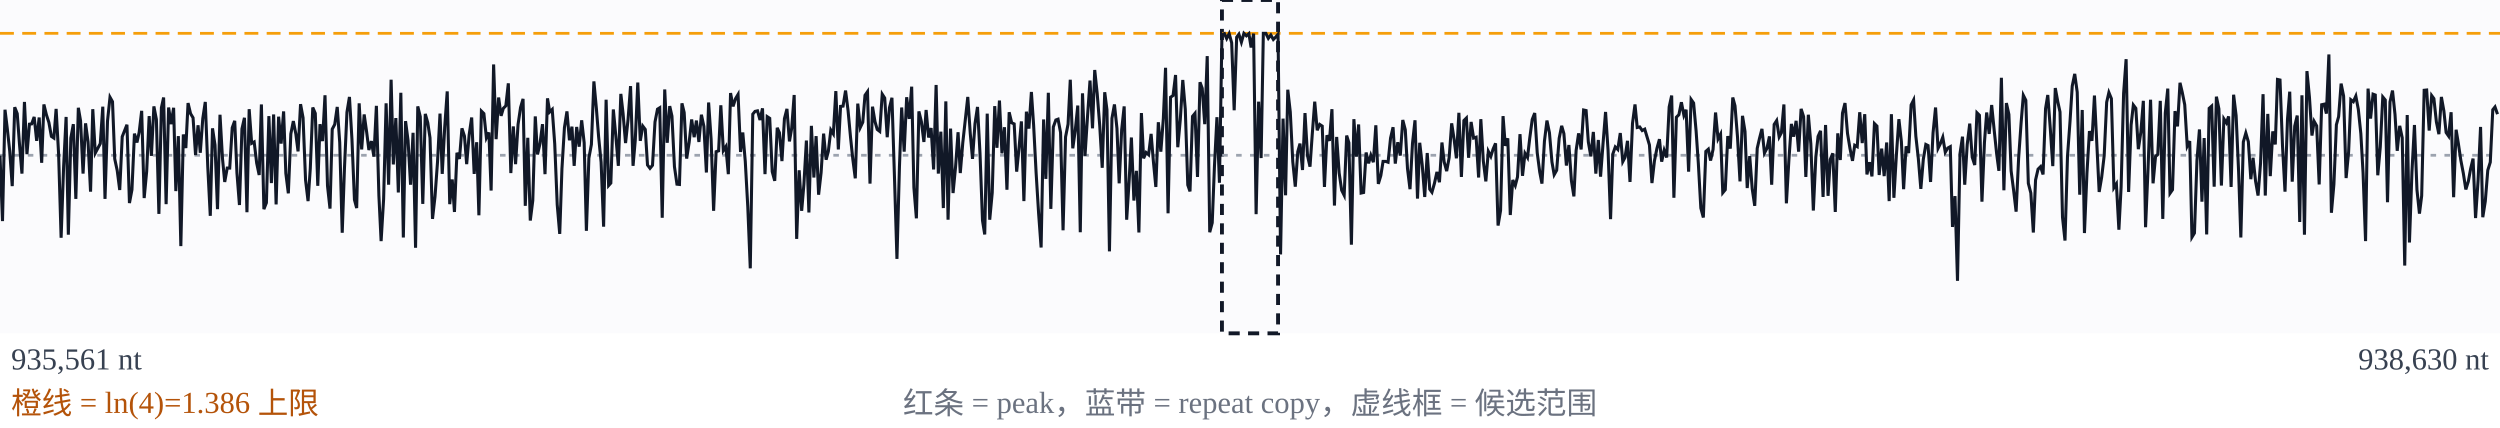
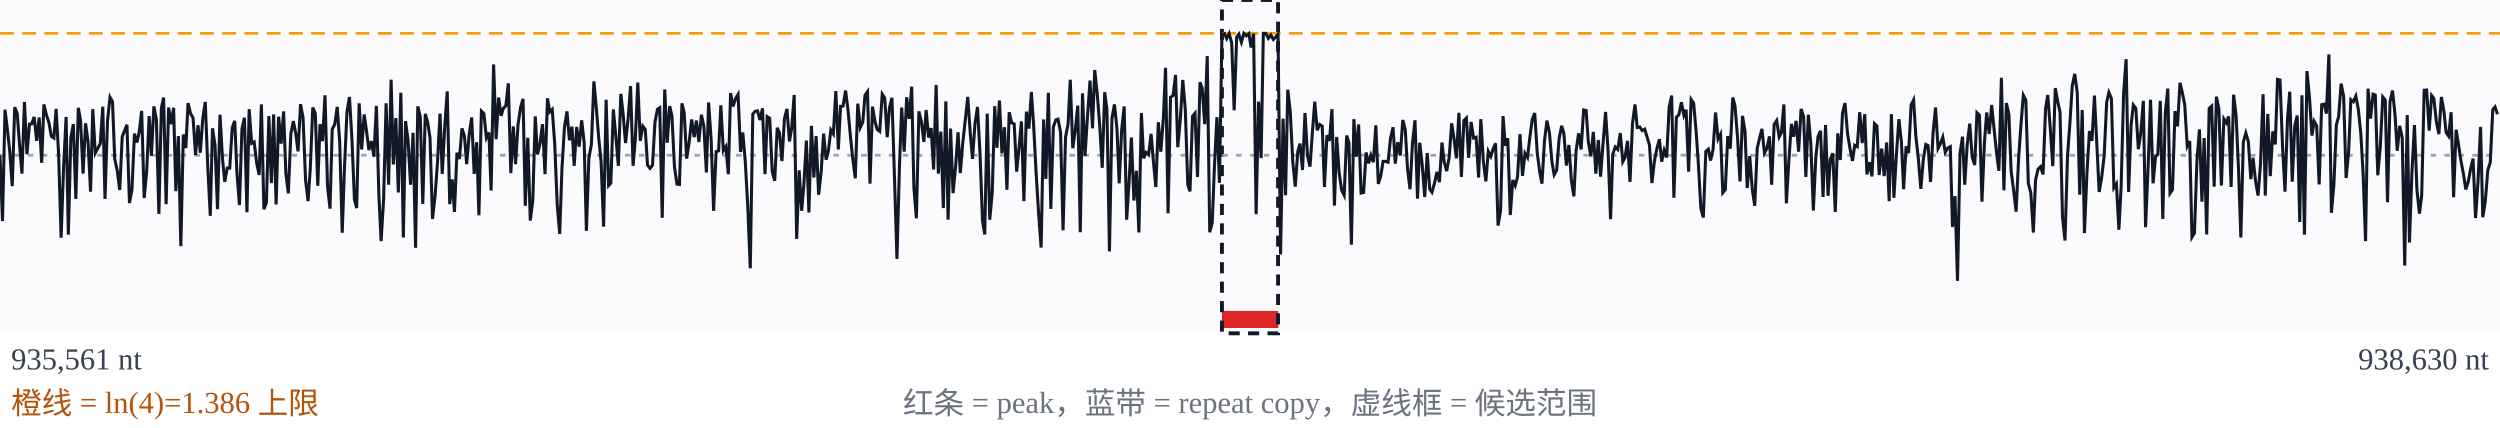
<svg xmlns="http://www.w3.org/2000/svg" viewBox="0 0 900 154" width="100%" role="img" aria-label="detector track NC_000117.1:937061-937130">
  <rect width="900" height="120" fill="#fbfbfd" />
+   <rect x="439.9" y="112" width="12.0" height="6" fill="#dc2626" />
+   <rect x="440.5" y="112" width="19.4" height="6" fill="#dc2626" />
+   <rect x="440.8" y="112" width="11.1" height="6" fill="#dc2626" />
+   <rect x="440.8" y="112" width="19.4" height="6" fill="#dc2626" />
+   <rect x="453.1" y="112" width="7.0" height="6" fill="#dc2626" />
+   <rect x="454.5" y="112" width="5.6" height="6" fill="#dc2626" />
  <rect x="439.9" y="0" width="20.2" height="120" fill="none" stroke="#111827" stroke-dasharray="4 3" stroke-width="1.4" />
  <line x1="0" y1="55.9" x2="900" y2="55.9" stroke="#9ca3af" stroke-dasharray="2 3" />
  <line x1="0" y1="12.0" x2="900" y2="12.0" stroke="#f59e0b" stroke-dasharray="5 3" />
  <polyline fill="none" stroke="#111827" stroke-width="1.1" points="0.0,56.0 0.9,79.6 1.8,39.5 2.6,46.1 3.5,54.4 4.4,67.0 5.3,38.6 6.2,40.9 7.0,51.7 7.9,62.5 8.8,36.7 9.7,55.5 10.6,44.7 11.4,44.6 12.3,42.1 13.2,50.7 14.1,42.3 15.0,58.6 15.8,37.6 16.7,41.3 17.6,44.1 18.5,49.1 19.4,49.7 20.2,39.2 21.1,55.5 22.0,85.6 22.9,60.1 23.8,42.1 24.6,84.5 25.5,49.7 26.4,44.7 27.3,71.6 28.2,38.8 29.0,43.5 29.9,62.5 30.8,44.4 31.7,51.1 32.6,69.0 33.4,39.3 34.3,55.1 35.2,53.4 36.1,51.7 37.0,38.4 37.8,71.6 38.7,43.6 39.6,35.0 40.5,36.6 41.3,57.2 42.2,61.4 43.1,68.4 44.0,49.2 44.9,46.9 45.7,44.9 46.6,73.1 47.5,68.3 48.4,48.1 49.3,51.3 50.1,47.6 51.0,39.9 51.9,71.3 52.8,61.7 53.7,41.8 54.5,56.1 55.4,38.3 56.3,43.0 57.2,77.0 58.1,38.8 58.9,35.1 59.8,73.5 60.7,38.7 61.6,44.7 62.5,38.8 63.3,68.8 64.2,49.0 65.1,88.6 66.0,48.4 66.9,53.3 67.7,37.1 68.6,40.9 69.5,42.4 70.4,55.8 71.3,45.1 72.1,55.0 73.0,42.7 73.9,36.7 74.8,60.1 75.7,77.7 76.5,46.2 77.4,52.2 78.3,75.3 79.2,41.3 80.1,57.1 80.9,65.5 81.8,60.5 82.7,60.5 83.6,46.0 84.5,43.5 85.3,62.3 86.2,73.8 87.1,46.4 88.0,42.4 88.9,76.4 89.7,39.3 90.6,51.6 91.5,51.1 92.4,58.7 93.3,63.0 94.1,37.6 95.0,75.3 95.9,73.0 96.8,41.8 97.7,65.9 98.5,41.2 99.4,73.6 100.3,42.0 101.2,51.7 102.1,40.1 102.9,62.4 103.8,69.6 104.7,48.2 105.6,43.6 106.5,48.2 107.3,54.5 108.2,37.5 109.1,42.4 110.0,64.8 110.9,72.4 111.7,60.7 112.6,38.7 113.5,40.8 114.4,66.9 115.2,44.7 116.1,50.8 117.0,34.3 117.9,66.9 118.8,75.1 119.6,46.5 120.5,44.8 121.4,38.5 122.3,51.3 123.2,83.8 124.0,60.7 124.9,40.4 125.8,34.9 126.7,50.1 127.6,71.9 128.4,74.9 129.3,37.2 130.2,53.8 131.1,41.2 132.0,47.6 132.8,54.0 133.7,50.8 134.6,56.4 135.5,38.1 136.4,70.4 137.2,86.8 138.1,71.7 139.0,37.2 139.9,66.5 140.8,28.7 141.6,59.2 142.5,42.5 143.4,69.3 144.3,33.4 145.2,85.5 146.0,43.6 146.9,50.6 147.8,66.5 148.7,47.8 149.6,89.2 150.4,38.3 151.3,42.0 152.2,73.4 153.1,41.0 154.0,44.2 154.8,49.6 155.7,78.8 156.6,70.8 157.5,58.4 158.4,40.9 159.2,62.6 160.1,45.7 161.0,32.9 161.9,73.5 162.8,64.6 163.6,76.3 164.5,55.0 165.4,57.2 166.3,46.2 167.2,49.0 168.0,59.1 168.9,48.5 169.8,42.3 170.7,62.6 171.6,51.2 172.4,77.5 173.3,40.0 174.2,40.9 175.1,49.6 176.0,47.7 176.8,68.6 177.7,23.2 178.6,50.1 179.5,35.1 180.4,41.7 181.2,39.0 182.1,38.1 183.0,30.0 183.9,62.3 184.8,45.5 185.6,59.1 186.5,44.8 187.4,38.7 188.3,35.6 189.1,74.1 190.0,49.6 190.9,79.4 191.8,72.2 192.7,41.9 193.5,55.6 194.4,51.7 195.3,44.7 196.2,62.7 197.1,35.4 197.9,40.3 198.8,39.4 199.7,51.8 200.6,73.7 201.5,84.2 202.3,60.7 203.2,45.9 204.1,40.1 205.0,50.5 205.9,45.6 206.7,59.7 207.6,45.7 208.5,52.8 209.4,43.3 210.3,51.4 211.1,83.1 212.0,56.9 212.9,52.0 213.8,29.3 214.7,39.1 215.5,49.2 216.4,58.4 217.3,81.6 218.2,35.9 219.1,66.8 219.9,65.9 220.8,39.4 221.7,49.0 222.6,59.7 223.5,33.8 224.3,40.8 225.2,51.5 226.1,43.0 227.0,31.0 227.9,59.7 228.7,50.4 229.6,29.7 230.5,50.7 231.4,45.4 232.3,46.6 233.1,59.4 234.0,60.6 234.9,59.5 235.8,43.9 236.7,39.3 237.5,38.8 238.4,78.4 239.3,32.2 240.2,51.4 241.1,38.2 241.9,41.8 242.8,60.0 243.7,66.3 244.6,66.4 245.5,37.2 246.3,40.5 247.2,57.1 248.1,51.2 249.0,43.0 249.9,49.4 250.7,43.4 251.6,51.1 252.5,41.3 253.4,45.5 254.3,62.1 255.1,36.9 256.0,50.1 256.9,75.9 257.8,54.6 258.7,54.3 259.5,37.9 260.4,54.2 261.3,52.8 262.2,62.7 263.0,33.5 263.9,38.3 264.8,35.5 265.7,34.0 266.6,54.7 267.4,47.7 268.3,58.1 269.2,74.4 270.1,96.6 271.0,41.1 271.8,40.1 272.7,39.9 273.6,43.2 274.5,39.0 275.4,62.7 276.2,42.0 277.1,42.6 278.0,61.8 278.9,65.1 279.8,46.0 280.6,47.8 281.5,58.0 282.4,42.7 283.3,39.2 284.2,50.9 285.0,46.2 285.9,34.2 286.8,86.0 287.7,61.3 288.6,75.9 289.4,66.4 290.3,50.6 291.2,76.5 292.1,45.3 293.0,63.9 293.8,49.0 294.7,70.1 295.6,62.1 296.5,48.1 297.4,57.5 298.2,54.5 299.1,46.8 300.0,48.2 300.9,32.8 301.8,53.8 302.6,38.3 303.5,38.2 304.4,32.6 305.3,39.8 306.2,49.5 307.0,57.2 307.9,64.2 308.8,37.3 309.7,45.9 310.6,44.0 311.4,34.3 312.3,33.0 313.2,66.1 314.1,38.4 315.0,43.8 315.8,46.6 316.7,47.3 317.6,33.9 318.5,35.3 319.4,49.4 320.2,38.8 321.1,35.2 322.0,63.5 322.9,93.2 323.8,60.0 324.6,38.7 325.5,54.6 326.4,35.0 327.3,42.8 328.2,31.2 329.0,67.5 329.9,78.6 330.8,40.1 331.7,43.8 332.6,51.1 333.4,39.6 334.3,49.5 335.2,46.1 336.1,61.0 337.0,30.6 337.8,62.5 338.7,47.4 339.6,74.9 340.5,36.5 341.3,79.1 342.2,46.3 343.1,69.5 344.0,60.1 344.9,47.6 345.7,62.3 346.6,51.4 347.5,43.2 348.4,34.9 349.3,48.1 350.1,57.2 351.0,44.5 351.9,38.5 352.8,55.2 353.7,79.4 354.5,84.4 355.4,40.9 356.3,79.1 357.2,69.4 358.1,38.2 358.9,53.2 359.8,36.2 360.7,55.2 361.6,45.8 362.5,68.3 363.3,40.4 364.2,44.2 365.1,44.6 366.0,61.8 366.9,52.7 367.7,43.7 368.6,72.4 369.5,40.2 370.4,46.3 371.3,33.1 372.1,45.0 373.0,62.2 373.9,76.8 374.8,89.1 375.7,43.0 376.5,64.4 377.4,33.4 378.3,75.2 379.2,45.7 380.1,43.2 380.9,42.9 381.8,47.7 382.7,82.9 383.6,49.3 384.5,44.7 385.3,28.7 386.2,53.4 387.1,46.9 388.0,38.0 388.9,83.6 389.7,33.6 390.6,56.1 391.5,42.0 392.4,29.0 393.3,46.2 394.1,25.2 395.0,33.8 395.9,45.2 396.8,60.4 397.7,33.2 398.5,39.5 399.4,90.5 400.3,42.6 401.2,37.6 402.1,46.2 402.9,66.0 403.8,46.7 404.7,38.3 405.6,79.1 406.5,64.9 407.3,49.5 408.2,72.2 409.1,61.5 410.0,83.7 410.9,40.7 411.7,57.0 412.6,54.9 413.5,55.7 414.4,48.2 415.2,57.9 416.1,67.3 417.0,44.0 417.9,54.6 418.8,42.7 419.6,24.4 420.5,76.8 421.4,35.0 422.3,34.4 423.2,27.0 424.0,53.0 424.9,43.1 425.8,28.8 426.7,39.3 427.6,66.6 428.4,68.9 429.3,41.9 430.2,40.8 431.1,63.7 432.0,29.6 432.8,31.8 433.7,44.7 434.6,20.2 435.5,83.6 436.4,80.2 437.2,59.9 438.1,42.2 439.0,65.8 439.9,12.5 440.8,12.1 441.6,13.9 442.5,12.1 443.4,15.4 444.3,39.7 445.2,13.4 446.0,12.3 446.9,15.2 447.8,12.0 448.7,12.9 449.6,12.1 450.4,17.1 451.3,12.1 452.2,77.1 453.1,36.6 454.0,56.9 454.8,12.0 455.7,12.0 456.6,13.8 457.5,12.6 458.4,14.2 459.2,13.4 460.1,12.3 461.0,91.6 461.9,42.7 462.8,70.3 463.6,32.3 464.5,40.3 465.4,58.2 466.3,67.2 467.2,54.6 468.0,51.7 468.9,61.2 469.8,40.7 470.7,56.0 471.6,60.0 472.4,48.5 473.3,36.6 474.2,46.9 475.1,44.8 476.0,45.4 476.8,67.3 477.7,48.7 478.6,50.7 479.5,39.3 480.4,74.0 481.2,49.3 482.1,62.3 483.0,68.5 483.9,70.3 484.8,48.8 485.6,51.4 486.5,88.1 487.4,42.9 488.3,56.4 489.1,44.8 490.0,69.5 490.9,69.3 491.8,54.9 492.7,58.8 493.5,55.9 494.4,58.4 495.3,45.1 496.2,66.2 497.1,63.2 497.9,58.1 498.8,58.1 499.7,58.4 500.6,49.7 501.5,45.8 502.3,58.9 503.2,51.2 504.1,56.0 505.0,43.2 505.9,46.7 506.7,60.7 507.6,68.1 508.5,51.6 509.4,43.3 510.3,71.5 511.1,51.4 512.0,59.4 512.9,70.9 513.8,55.1 514.7,68.1 515.5,69.2 516.4,66.0 517.3,61.9 518.2,65.6 519.1,51.3 519.9,58.3 520.8,61.6 521.7,56.7 522.6,44.4 523.5,50.3 524.3,57.0 525.2,40.6 526.1,63.7 527.0,43.4 527.9,42.5 528.7,56.8 529.6,43.9 530.5,49.7 531.4,49.4 532.3,63.9 533.1,42.9 534.0,58.0 534.9,65.3 535.8,54.5 536.7,56.3 537.5,53.7 538.4,51.6 539.3,81.2 540.2,75.8 541.1,41.8 541.9,52.5 542.8,49.8 543.7,77.4 544.6,64.8 545.5,66.8 546.3,63.7 547.2,48.3 548.1,63.3 549.0,55.2 549.9,56.7 550.7,49.8 551.6,43.0 552.5,40.7 553.4,55.0 554.3,61.9 555.1,66.1 556.0,50.8 556.9,43.4 557.8,47.8 558.7,58.3 559.5,62.9 560.4,61.3 561.3,49.8 562.2,45.3 563.0,48.1 563.9,59.6 564.8,52.2 565.7,65.0 566.6,70.7 567.4,54.2 568.3,48.0 569.2,53.8 570.1,39.6 571.0,39.8 571.8,51.1 572.7,56.3 573.6,47.5 574.5,62.5 575.4,50.4 576.2,63.6 577.1,51.6 578.0,40.3 578.9,54.1 579.8,78.9 580.6,55.5 581.5,52.9 582.4,53.8 583.3,47.9 584.2,58.2 585.0,56.7 585.9,50.7 586.8,65.5 587.7,44.4 588.6,37.6 589.4,45.9 590.3,45.7 591.2,47.0 592.1,46.5 593.0,49.5 593.8,52.2 594.7,65.9 595.6,57.9 596.5,53.4 597.4,50.1 598.2,58.2 599.1,54.1 600.0,56.7 600.9,38.5 601.8,34.4 602.6,71.2 603.5,42.2 604.4,41.3 605.3,36.8 606.2,41.5 607.0,39.5 607.9,61.8 608.8,35.8 609.7,37.1 610.6,47.2 611.4,58.8 612.3,74.9 613.2,78.3 614.1,54.5 615.0,53.7 615.8,57.8 616.7,53.8 617.6,40.5 618.5,50.0 619.4,48.3 620.2,69.4 621.1,68.3 622.0,49.0 622.9,53.5 623.8,35.1 624.6,38.1 625.5,49.3 626.4,65.3 627.3,41.7 628.2,47.3 629.0,67.7 629.9,56.2 630.8,68.0 631.7,74.1 632.6,53.4 633.4,49.9 634.3,46.4 635.2,55.1 636.1,53.4 637.0,49.1 637.8,66.5 638.7,44.8 639.6,43.4 640.5,49.3 641.3,47.8 642.2,37.6 643.1,73.2 644.0,57.6 644.9,44.6 645.7,49.2 646.6,43.5 647.5,54.6 648.4,39.2 649.3,42.0 650.1,63.7 651.0,41.3 651.9,51.8 652.8,75.8 653.7,56.5 654.5,49.1 655.4,47.1 656.3,70.9 657.2,45.0 658.1,70.5 658.9,57.4 659.8,55.2 660.7,76.3 661.6,48.0 662.5,57.6 663.3,40.7 664.2,37.1 665.1,48.0 666.0,53.5 666.9,57.9 667.7,52.3 668.6,52.8 669.5,40.4 670.4,51.5 671.3,41.1 672.1,62.8 673.0,58.4 673.9,63.5 674.8,44.5 675.7,45.4 676.5,63.0 677.4,53.5 678.3,63.4 679.2,51.3 680.1,72.4 680.9,41.1 681.8,71.2 682.7,55.8 683.6,42.9 684.5,51.0 685.3,68.1 686.2,52.7 687.1,55.1 688.0,37.8 688.9,36.0 689.7,49.0 690.6,57.1 691.5,68.0 692.4,57.3 693.3,52.0 694.1,52.4 695.0,65.5 695.9,47.8 696.8,38.7 697.7,53.4 698.5,51.8 699.4,49.4 700.3,54.8 701.2,53.3 702.1,52.8 702.9,81.7 703.8,70.6 704.7,101.1 705.6,55.3 706.5,49.2 707.3,66.5 708.2,52.0 709.1,44.5 710.0,56.6 710.9,59.4 711.7,40.6 712.6,41.5 713.5,72.6 714.4,51.3 715.2,40.5 716.1,48.2 717.0,37.8 717.9,46.8 718.8,55.4 719.6,61.5 720.5,28.0 721.4,68.5 722.3,37.1 723.2,41.2 724.0,61.5 724.9,68.5 725.8,76.2 726.7,57.0 727.6,44.2 728.4,34.3 729.3,36.1 730.2,66.0 731.1,69.5 732.0,83.7 732.8,64.8 733.7,60.9 734.6,60.0 735.5,62.8 736.4,39.1 737.2,34.2 738.1,46.2 739.0,59.8 739.9,31.7 740.8,36.6 741.6,40.3 742.5,78.2 743.4,86.6 744.3,56.2 745.2,43.8 746.0,31.0 746.9,26.6 747.8,33.2 748.7,70.1 749.6,39.6 750.4,83.9 751.3,62.3 752.2,47.2 753.1,50.7 754.0,34.4 754.8,50.7 755.7,69.1 756.6,63.8 757.5,56.1 758.4,36.8 759.2,33.3 760.1,35.5 761.0,67.6 761.9,66.2 762.8,82.7 763.6,67.3 764.5,33.6 765.4,21.3 766.3,69.1 767.2,45.0 768.0,37.8 768.9,39.0 769.8,53.7 770.7,47.6 771.6,36.3 772.4,81.8 773.3,60.6 774.2,35.9 775.1,66.0 776.0,56.3 776.8,55.6 777.7,36.3 778.6,78.8 779.5,40.7 780.4,31.9 781.2,69.6 782.1,68.3 783.0,40.0 783.9,45.5 784.8,29.8 785.6,33.2 786.5,37.7 787.4,52.6 788.3,50.8 789.1,85.4 790.0,83.9 790.9,57.8 791.8,46.6 792.7,72.6 793.5,49.7 794.4,84.4 795.3,39.0 796.2,38.2 797.1,67.2 797.9,34.8 798.8,39.2 799.7,66.8 800.6,42.8 801.5,44.2 802.3,41.9 803.2,67.3 804.1,34.1 805.0,41.6 805.9,61.8 806.7,85.5 807.6,51.1 808.5,47.9 809.4,51.0 810.3,64.5 811.1,56.8 812.0,65.2 812.9,70.4 813.8,58.7 814.7,33.9 815.5,70.4 816.4,41.0 817.3,63.4 818.2,47.3 819.1,52.0 819.9,28.6 820.8,28.8 821.7,52.5 822.6,69.0 823.5,42.9 824.3,33.0 825.2,65.4 826.1,45.4 827.0,41.6 827.9,79.9 828.7,34.3 829.6,84.5 830.5,25.6 831.4,35.0 832.3,48.8 833.1,43.7 834.0,45.3 834.9,66.4 835.8,37.7 836.7,37.5 837.5,40.9 838.4,19.6 839.3,76.6 840.2,66.4 841.1,44.9 841.9,42.0 842.8,30.1 843.7,34.6 844.6,64.1 845.5,54.7 846.3,35.9 847.2,36.6 848.1,34.6 849.0,39.4 849.9,48.1 850.7,62.2 851.6,86.8 852.5,31.9 853.4,42.7 854.3,33.9 855.1,34.2 856.0,63.1 856.9,52.9 857.8,34.9 858.7,36.0 859.5,72.8 860.4,36.7 861.3,32.6 862.2,41.2 863.0,54.3 863.9,45.3 864.8,49.6 865.7,95.6 866.6,41.4 867.4,87.3 868.3,61.9 869.2,45.0 870.1,68.3 871.0,76.9 871.8,70.5 872.7,32.5 873.6,32.4 874.5,47.0 875.4,34.4 876.2,35.5 877.1,43.9 878.0,48.3 878.9,34.9 879.8,40.0 880.6,47.7 881.5,49.0 882.4,40.4 883.3,71.0 884.2,46.7 885.0,51.6 885.9,57.7 886.8,62.4 887.7,68.2 888.6,65.3 889.4,60.9 890.3,57.1 891.2,78.5 892.1,65.1 893.0,45.7 893.8,78.2 894.7,72.5 895.6,61.3 896.5,58.4 897.4,39.5 898.2,38.5 899.1,41.1" />
  <text x="4" y="133" font-size="11" fill="#374151">935,561 nt</text>
  <text x="896" y="133" font-size="11" text-anchor="end" fill="#374151">938,630 nt</text>
  <text x="4" y="149" font-size="11" fill="#b45309">橙线 = ln(4)=1.386 上限</text>
  <text x="450.0" y="149" font-size="11" text-anchor="middle" fill="#6b7280">红条 = peak，蓝带 = repeat copy，虚线框 = 候选范围</text>
</svg>
